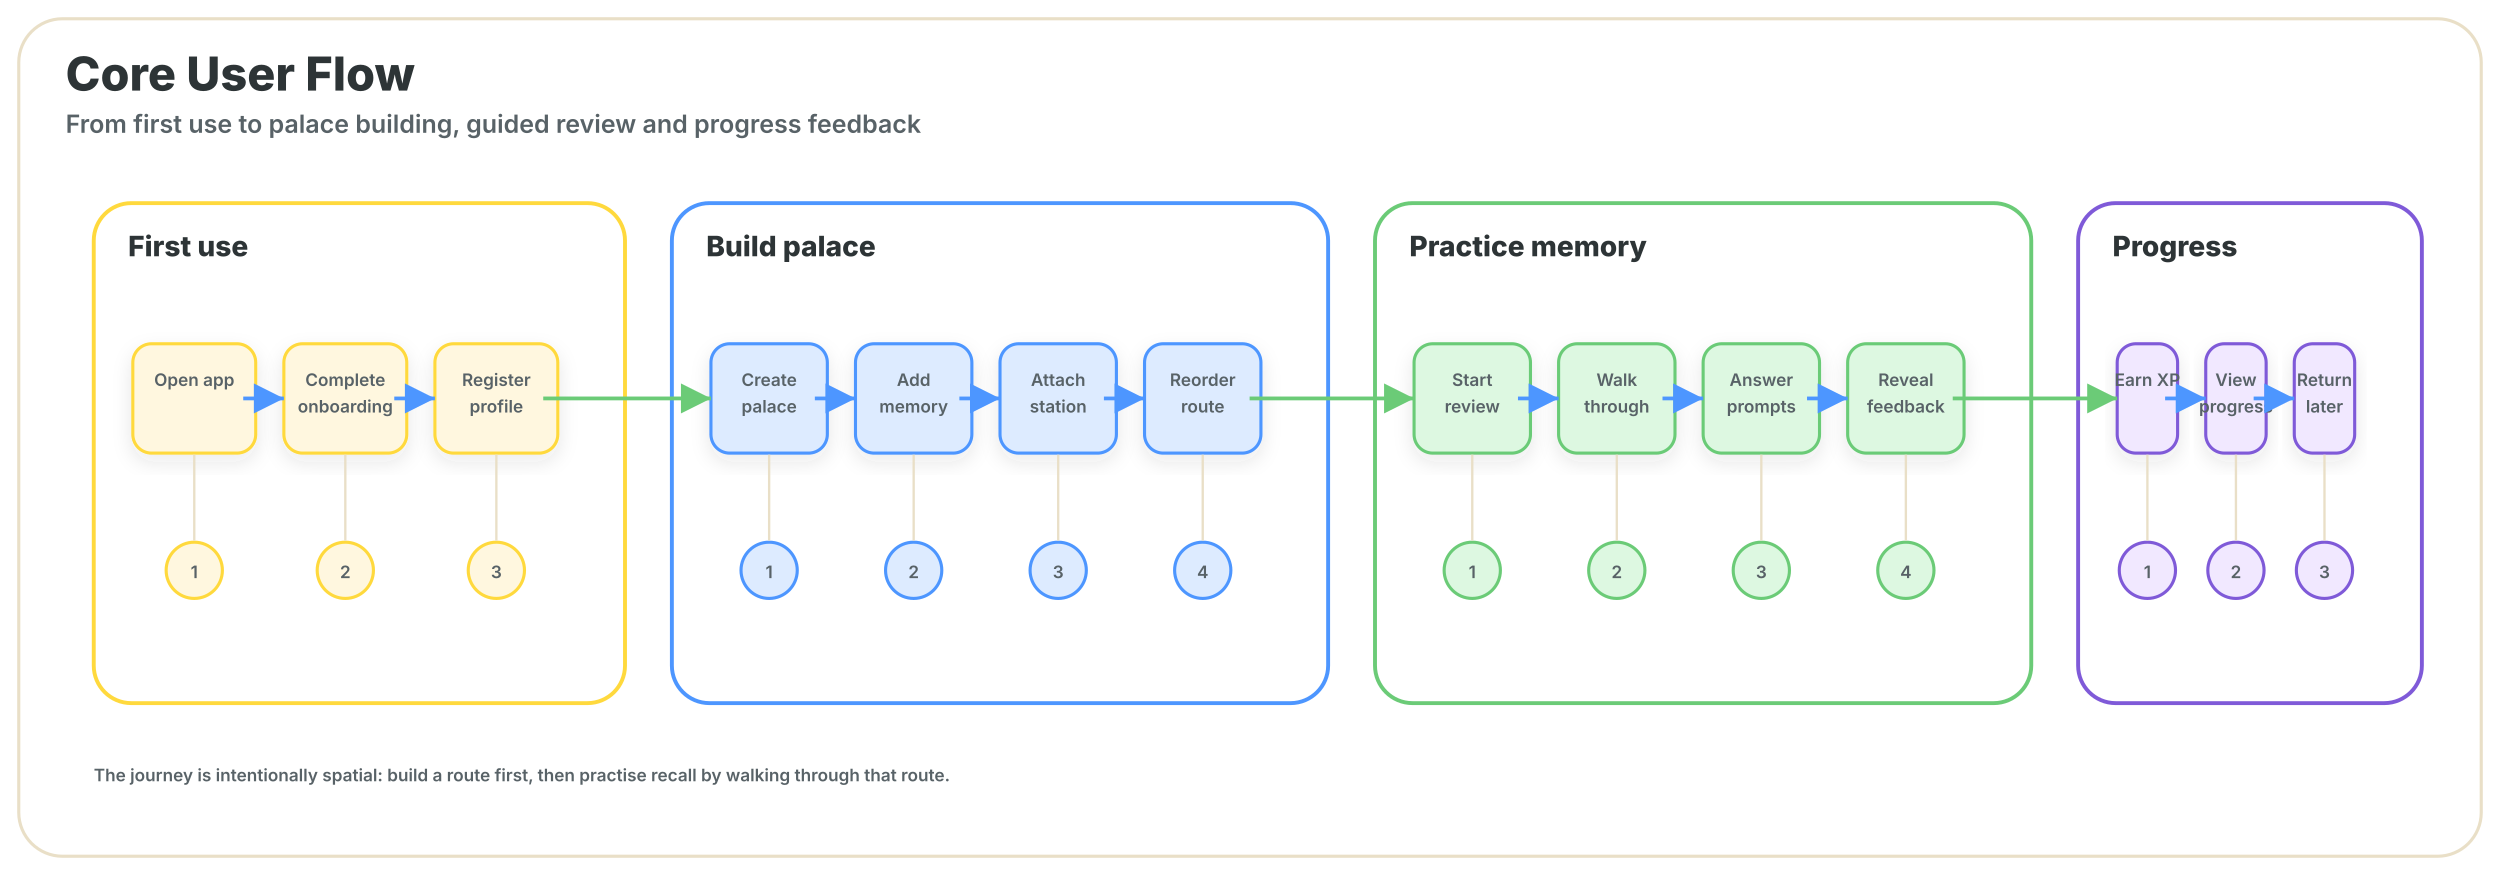
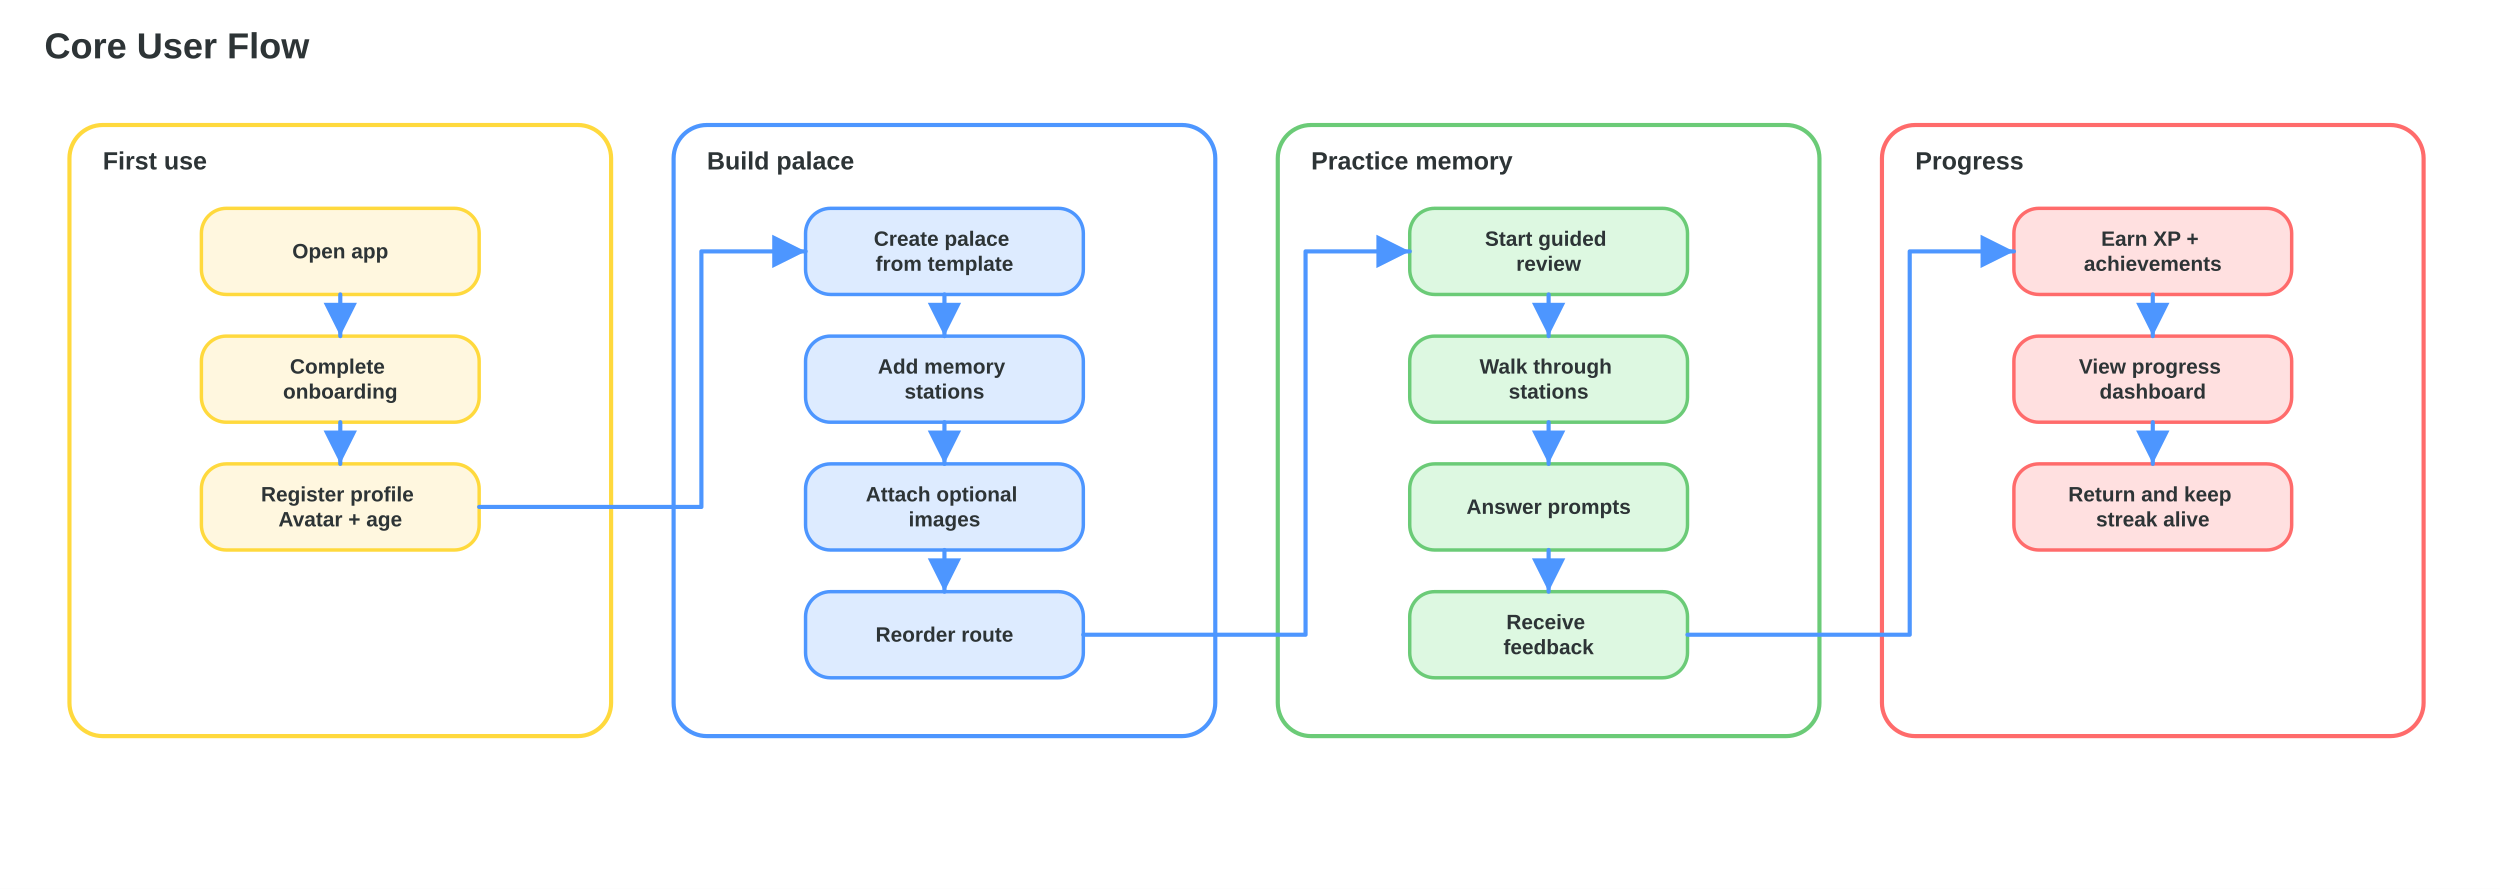
- <svg xmlns="http://www.w3.org/2000/svg" width="1600" height="560" viewBox="0 0 1600 560" role="img" aria-label="Core User Flow">
-   <rect width="1600" height="560" fill="#FFFFFF" />
+ <svg xmlns="http://www.w3.org/2000/svg" width="1800" height="640" viewBox="0 0 1800 640" role="img" aria-label="Core User Flow">
  <defs>
-     <filter id="shadow" x="-20%" y="-20%" width="140%" height="140%">
-       <feDropShadow dx="0" dy="5" stdDeviation="6" flood-color="#2D3436" flood-opacity="0.10" />
-     </filter>
    <marker id="arrow" markerWidth="12" markerHeight="12" refX="10" refY="6" orient="auto" markerUnits="strokeWidth">
      <path d="M2,2 L10,6 L2,10 Z" fill="#4D96FF" />
    </marker>
-     <marker id="arrowGreen" markerWidth="12" markerHeight="12" refX="10" refY="6" orient="auto" markerUnits="strokeWidth">
-       <path d="M2,2 L10,6 L2,10 Z" fill="#6BCB77" />
-     </marker>
-     <marker id="arrowRed" markerWidth="12" markerHeight="12" refX="10" refY="6" orient="auto" markerUnits="strokeWidth">
-       <path d="M2,2 L10,6 L2,10 Z" fill="#FF6B6B" />
-     </marker>
+     <style>
+     .title { font: 700 26px Arial, Helvetica, sans-serif; fill: #2D3436; }
+     .panel-title { font: 700 18px Arial, Helvetica, sans-serif; fill: #2D3436; }
+     .box-text { font: 600 15px Arial, Helvetica, sans-serif; fill: #2D3436; }
+     .small-text { font: 600 13px Arial, Helvetica, sans-serif; fill: #586267; }
+     .edge-label { font: 600 12px Arial, Helvetica, sans-serif; fill: #586267; }
+     .arrow { fill: none; stroke: #4D96FF; stroke-width: 3; stroke-linecap: round; stroke-linejoin: round; marker-end: url(#arrow); }
+     .arrow-soft { fill: none; stroke: #4D96FF; stroke-width: 2.4; stroke-linecap: round; stroke-linejoin: round; marker-end: url(#arrow); stroke-dasharray: 8 6; }
+     .relation { fill: none; stroke: #4D96FF; stroke-width: 2.6; stroke-linecap: round; stroke-linejoin: round; }
+   </style>
  </defs>
-   <style>
-   .title { font-family: Inter, Nunito, Arial, sans-serif; font-size: 30px; font-weight: 800; fill: #2D3436; }
-   .subtitle { font-family: Inter, Nunito, Arial, sans-serif; font-size: 16px; font-weight: 600; fill: #586267; }
-   .group-title { font-family: Inter, Nunito, Arial, sans-serif; font-size: 18px; font-weight: 800; fill: #2D3436; }
-   .box-title { font-family: Inter, Nunito, Arial, sans-serif; font-size: 15px; font-weight: 800; fill: #2D3436; }
-   .box-text { font-family: Inter, Nunito, Arial, sans-serif; font-size: 12px; font-weight: 600; fill: #586267; }
-   .small { font-family: Inter, Nunito, Arial, sans-serif; font-size: 11px; font-weight: 600; fill: #586267; }
-   .tiny { font-family: Inter, Nunito, Arial, sans-serif; font-size: 10px; font-weight: 600; fill: #586267; }
-   .arrow { stroke: #4D96FF; stroke-width: 2.4; fill: none; marker-end: url(#arrow); }
-   .arrow-green { stroke: #6BCB77; stroke-width: 2.4; fill: none; marker-end: url(#arrowGreen); }
-   .arrow-red { stroke: #FF6B6B; stroke-width: 2.4; fill: none; marker-end: url(#arrowRed); }
-   .dash { stroke-dasharray: 7 5; }
- </style>
-   <rect x="12" y="12" width="1576" height="536" rx="28" fill="#FFFFFF" stroke="#E9DFC7" stroke-width="2" />
-   <text x="42" y="58" class="title">Core User Flow</text>
-   <text x="42" y="85" class="subtitle">From first use to palace building, guided review and progress feedback</text>
-   <rect x="60" y="130" width="340" height="320" rx="24" fill="#FFFFFF" stroke="#FFD93D" stroke-width="2.5" />
-   <text x="82" y="164" class="group-title">First use</text>
-   <rect x="85.0" y="220" width="78.667" height="70" rx="12" fill="#FFF7DF" stroke="#FFD93D" stroke-width="2" filter="url(#shadow)" />
-   <text x="124.333" y="247" text-anchor="middle" class="small">Open app</text>
-   <rect x="181.667" y="220" width="78.667" height="70" rx="12" fill="#FFF7DF" stroke="#FFD93D" stroke-width="2" filter="url(#shadow)" />
-   <text x="221" y="247" text-anchor="middle" class="small">Complete</text>
-   <text x="221" y="264" text-anchor="middle" class="small">onboarding</text>
-   <line x1="155.667" y1="255" x2="181.667" y2="255" class="arrow" />
-   <rect x="278.333" y="220" width="78.667" height="70" rx="12" fill="#FFF7DF" stroke="#FFD93D" stroke-width="2" filter="url(#shadow)" />
-   <text x="317.667" y="247" text-anchor="middle" class="small">Register</text>
-   <text x="317.667" y="264" text-anchor="middle" class="small">profile</text>
-   <line x1="252.333" y1="255" x2="278.333" y2="255" class="arrow" />
-   <circle cx="124.333" cy="365" r="18" fill="#FFF7DF" stroke="#FFD93D" stroke-width="2" />
-   <text x="124.333" y="370" text-anchor="middle" class="small">1</text>
-   <line x1="124.333" y1="291" x2="124.333" y2="346" stroke="#E9DFC7" stroke-width="1.5" />
-   <circle cx="221" cy="365" r="18" fill="#FFF7DF" stroke="#FFD93D" stroke-width="2" />
-   <text x="221" y="370" text-anchor="middle" class="small">2</text>
-   <line x1="221" y1="291" x2="221" y2="346" stroke="#E9DFC7" stroke-width="1.5" />
-   <circle cx="317.667" cy="365" r="18" fill="#FFF7DF" stroke="#FFD93D" stroke-width="2" />
-   <text x="317.667" y="370" text-anchor="middle" class="small">3</text>
-   <line x1="317.667" y1="291" x2="317.667" y2="346" stroke="#E9DFC7" stroke-width="1.5" />
-   <rect x="430" y="130" width="420" height="320" rx="24" fill="#FFFFFF" stroke="#4D96FF" stroke-width="2.5" />
-   <text x="452" y="164" class="group-title">Build palace</text>
-   <rect x="455.0" y="220" width="74.5" height="70" rx="12" fill="#DDEBFF" stroke="#4D96FF" stroke-width="2" filter="url(#shadow)" />
-   <text x="492.25" y="247" text-anchor="middle" class="small">Create</text>
-   <text x="492.25" y="264" text-anchor="middle" class="small">palace</text>
-   <rect x="547.5" y="220" width="74.5" height="70" rx="12" fill="#DDEBFF" stroke="#4D96FF" stroke-width="2" filter="url(#shadow)" />
-   <text x="584.75" y="247" text-anchor="middle" class="small">Add</text>
-   <text x="584.75" y="264" text-anchor="middle" class="small">memory</text>
-   <line x1="521.5" y1="255" x2="547.5" y2="255" class="arrow" />
-   <rect x="640.0" y="220" width="74.5" height="70" rx="12" fill="#DDEBFF" stroke="#4D96FF" stroke-width="2" filter="url(#shadow)" />
-   <text x="677.25" y="247" text-anchor="middle" class="small">Attach</text>
-   <text x="677.25" y="264" text-anchor="middle" class="small">station</text>
-   <line x1="614.0" y1="255" x2="640.0" y2="255" class="arrow" />
-   <rect x="732.5" y="220" width="74.5" height="70" rx="12" fill="#DDEBFF" stroke="#4D96FF" stroke-width="2" filter="url(#shadow)" />
-   <text x="769.75" y="247" text-anchor="middle" class="small">Reorder</text>
-   <text x="769.75" y="264" text-anchor="middle" class="small">route</text>
-   <line x1="706.5" y1="255" x2="732.5" y2="255" class="arrow" />
-   <circle cx="492.25" cy="365" r="18" fill="#DDEBFF" stroke="#4D96FF" stroke-width="2" />
-   <text x="492.25" y="370" text-anchor="middle" class="small">1</text>
-   <line x1="492.25" y1="291" x2="492.25" y2="346" stroke="#E9DFC7" stroke-width="1.5" />
-   <circle cx="584.75" cy="365" r="18" fill="#DDEBFF" stroke="#4D96FF" stroke-width="2" />
-   <text x="584.75" y="370" text-anchor="middle" class="small">2</text>
-   <line x1="584.75" y1="291" x2="584.75" y2="346" stroke="#E9DFC7" stroke-width="1.5" />
-   <circle cx="677.25" cy="365" r="18" fill="#DDEBFF" stroke="#4D96FF" stroke-width="2" />
-   <text x="677.25" y="370" text-anchor="middle" class="small">3</text>
-   <line x1="677.25" y1="291" x2="677.25" y2="346" stroke="#E9DFC7" stroke-width="1.5" />
-   <circle cx="769.75" cy="365" r="18" fill="#DDEBFF" stroke="#4D96FF" stroke-width="2" />
-   <text x="769.75" y="370" text-anchor="middle" class="small">4</text>
-   <line x1="769.75" y1="291" x2="769.75" y2="346" stroke="#E9DFC7" stroke-width="1.5" />
-   <path d="M347.667,255 C401.333,255 401.333,255 455,255" class="arrow-green" />
-   <rect x="880" y="130" width="420" height="320" rx="24" fill="#FFFFFF" stroke="#6BCB77" stroke-width="2.5" />
-   <text x="902" y="164" class="group-title">Practice memory</text>
-   <rect x="905.0" y="220" width="74.5" height="70" rx="12" fill="#DDF8E1" stroke="#6BCB77" stroke-width="2" filter="url(#shadow)" />
-   <text x="942.25" y="247" text-anchor="middle" class="small">Start</text>
-   <text x="942.25" y="264" text-anchor="middle" class="small">review</text>
-   <rect x="997.5" y="220" width="74.5" height="70" rx="12" fill="#DDF8E1" stroke="#6BCB77" stroke-width="2" filter="url(#shadow)" />
-   <text x="1034.75" y="247" text-anchor="middle" class="small">Walk</text>
-   <text x="1034.75" y="264" text-anchor="middle" class="small">through</text>
-   <line x1="971.5" y1="255" x2="997.5" y2="255" class="arrow" />
-   <rect x="1090.0" y="220" width="74.5" height="70" rx="12" fill="#DDF8E1" stroke="#6BCB77" stroke-width="2" filter="url(#shadow)" />
-   <text x="1127.25" y="247" text-anchor="middle" class="small">Answer</text>
-   <text x="1127.25" y="264" text-anchor="middle" class="small">prompts</text>
-   <line x1="1064.0" y1="255" x2="1090.0" y2="255" class="arrow" />
-   <rect x="1182.5" y="220" width="74.5" height="70" rx="12" fill="#DDF8E1" stroke="#6BCB77" stroke-width="2" filter="url(#shadow)" />
-   <text x="1219.75" y="247" text-anchor="middle" class="small">Reveal</text>
-   <text x="1219.75" y="264" text-anchor="middle" class="small">feedback</text>
-   <line x1="1156.5" y1="255" x2="1182.5" y2="255" class="arrow" />
-   <circle cx="942.25" cy="365" r="18" fill="#DDF8E1" stroke="#6BCB77" stroke-width="2" />
-   <text x="942.25" y="370" text-anchor="middle" class="small">1</text>
-   <line x1="942.25" y1="291" x2="942.25" y2="346" stroke="#E9DFC7" stroke-width="1.5" />
-   <circle cx="1034.75" cy="365" r="18" fill="#DDF8E1" stroke="#6BCB77" stroke-width="2" />
-   <text x="1034.75" y="370" text-anchor="middle" class="small">2</text>
-   <line x1="1034.75" y1="291" x2="1034.75" y2="346" stroke="#E9DFC7" stroke-width="1.5" />
-   <circle cx="1127.25" cy="365" r="18" fill="#DDF8E1" stroke="#6BCB77" stroke-width="2" />
-   <text x="1127.25" y="370" text-anchor="middle" class="small">3</text>
-   <line x1="1127.25" y1="291" x2="1127.25" y2="346" stroke="#E9DFC7" stroke-width="1.5" />
-   <circle cx="1219.75" cy="365" r="18" fill="#DDF8E1" stroke="#6BCB77" stroke-width="2" />
-   <text x="1219.75" y="370" text-anchor="middle" class="small">4</text>
-   <line x1="1219.75" y1="291" x2="1219.75" y2="346" stroke="#E9DFC7" stroke-width="1.5" />
-   <path d="M799.75,255 C852.375,255 852.375,255 905,255" class="arrow-green" />
-   <rect x="1330" y="130" width="220" height="320" rx="24" fill="#FFFFFF" stroke="#7F5AD8" stroke-width="2.5" />
-   <text x="1352" y="164" class="group-title">Progress</text>
-   <rect x="1355.0" y="220" width="38.667" height="70" rx="12" fill="#F1E8FF" stroke="#7F5AD8" stroke-width="2" filter="url(#shadow)" />
-   <text x="1374.333" y="247" text-anchor="middle" class="small">Earn XP</text>
-   <rect x="1411.667" y="220" width="38.667" height="70" rx="12" fill="#F1E8FF" stroke="#7F5AD8" stroke-width="2" filter="url(#shadow)" />
-   <text x="1431.0" y="247" text-anchor="middle" class="small">View</text>
-   <text x="1431.0" y="264" text-anchor="middle" class="small">progress</text>
-   <line x1="1385.667" y1="255" x2="1411.667" y2="255" class="arrow" />
-   <rect x="1468.333" y="220" width="38.667" height="70" rx="12" fill="#F1E8FF" stroke="#7F5AD8" stroke-width="2" filter="url(#shadow)" />
-   <text x="1487.667" y="247" text-anchor="middle" class="small">Return</text>
-   <text x="1487.667" y="264" text-anchor="middle" class="small">later</text>
-   <line x1="1442.333" y1="255" x2="1468.333" y2="255" class="arrow" />
-   <circle cx="1374.333" cy="365" r="18" fill="#F1E8FF" stroke="#7F5AD8" stroke-width="2" />
-   <text x="1374.333" y="370" text-anchor="middle" class="small">1</text>
-   <line x1="1374.333" y1="291" x2="1374.333" y2="346" stroke="#E9DFC7" stroke-width="1.5" />
-   <circle cx="1431.0" cy="365" r="18" fill="#F1E8FF" stroke="#7F5AD8" stroke-width="2" />
-   <text x="1431.0" y="370" text-anchor="middle" class="small">2</text>
-   <line x1="1431.0" y1="291" x2="1431.0" y2="346" stroke="#E9DFC7" stroke-width="1.5" />
-   <circle cx="1487.667" cy="365" r="18" fill="#F1E8FF" stroke="#7F5AD8" stroke-width="2" />
-   <text x="1487.667" y="370" text-anchor="middle" class="small">3</text>
-   <line x1="1487.667" y1="291" x2="1487.667" y2="346" stroke="#E9DFC7" stroke-width="1.5" />
-   <path d="M1249.75,255 C1302.375,255 1302.375,255 1355,255" class="arrow-green" />
-   <text x="60" y="500" class="small">The journey is intentionally spatial: build a route first, then practise recall by walking through that route.</text>
+   <rect x="0" y="0" width="1800" height="640" fill="#FFFFFF" />
+   <text x="32" y="42" class="title" text-anchor="start">Core User Flow</text>
+   <rect x="50" y="90" width="390" height="440" rx="24" fill="#FFFFFF" stroke="#FFD93D" stroke-width="3" />
+   <text x="74" y="122" class="panel-title" text-anchor="start">First use</text>
+   <rect x="145" y="150" width="200" height="62" rx="18" fill="#FFF7DF" stroke="#FFD93D" stroke-width="2.5" />
+   <text x="245.0" y="186.0" class="box-text" text-anchor="middle">
+     <tspan x="245.0" dy="0">Open app</tspan>
+   </text>
+   <rect x="145" y="242" width="200" height="62" rx="18" fill="#FFF7DF" stroke="#FFD93D" stroke-width="2.5" />
+   <text x="245.0" y="269.0" class="box-text" text-anchor="middle">
+     <tspan x="245.0" dy="0">Complete</tspan>
+     <tspan x="245.0" dy="18">onboarding</tspan>
+   </text>
+   <path class="arrow" d="M 245 212 L 245 242" />
+   <rect x="145" y="334" width="200" height="62" rx="18" fill="#FFF7DF" stroke="#FFD93D" stroke-width="2.5" />
+   <text x="245.0" y="361.0" class="box-text" text-anchor="middle">
+     <tspan x="245.0" dy="0">Register profile</tspan>
+     <tspan x="245.0" dy="18">Avatar + age</tspan>
+   </text>
+   <path class="arrow" d="M 245 304 L 245 334" />
+   <rect x="485" y="90" width="390" height="440" rx="24" fill="#FFFFFF" stroke="#4D96FF" stroke-width="3" />
+   <text x="509" y="122" class="panel-title" text-anchor="start">Build palace</text>
+   <rect x="580" y="150" width="200" height="62" rx="18" fill="#DDEBFF" stroke="#4D96FF" stroke-width="2.5" />
+   <text x="680.0" y="177.0" class="box-text" text-anchor="middle">
+     <tspan x="680.0" dy="0">Create palace</tspan>
+     <tspan x="680.0" dy="18">from template</tspan>
+   </text>
+   <rect x="580" y="242" width="200" height="62" rx="18" fill="#DDEBFF" stroke="#4D96FF" stroke-width="2.5" />
+   <text x="680.0" y="269.0" class="box-text" text-anchor="middle">
+     <tspan x="680.0" dy="0">Add memory</tspan>
+     <tspan x="680.0" dy="18">stations</tspan>
+   </text>
+   <path class="arrow" d="M 680 212 L 680 242" />
+   <rect x="580" y="334" width="200" height="62" rx="18" fill="#DDEBFF" stroke="#4D96FF" stroke-width="2.5" />
+   <text x="680.0" y="361.0" class="box-text" text-anchor="middle">
+     <tspan x="680.0" dy="0">Attach optional</tspan>
+     <tspan x="680.0" dy="18">images</tspan>
+   </text>
+   <path class="arrow" d="M 680 304 L 680 334" />
+   <rect x="580" y="426" width="200" height="62" rx="18" fill="#DDEBFF" stroke="#4D96FF" stroke-width="2.5" />
+   <text x="680.0" y="462.0" class="box-text" text-anchor="middle">
+     <tspan x="680.0" dy="0">Reorder route</tspan>
+   </text>
+   <path class="arrow" d="M 680 396 L 680 426" />
+   <path class="arrow" d="M 345 365 L 505 365 L 505 181 L 580 181" />
+   <rect x="920" y="90" width="390" height="440" rx="24" fill="#FFFFFF" stroke="#6BCB77" stroke-width="3" />
+   <text x="944" y="122" class="panel-title" text-anchor="start">Practice memory</text>
+   <rect x="1015" y="150" width="200" height="62" rx="18" fill="#DDF8E1" stroke="#6BCB77" stroke-width="2.5" />
+   <text x="1115.0" y="177.0" class="box-text" text-anchor="middle">
+     <tspan x="1115.0" dy="0">Start guided</tspan>
+     <tspan x="1115.0" dy="18">review</tspan>
+   </text>
+   <rect x="1015" y="242" width="200" height="62" rx="18" fill="#DDF8E1" stroke="#6BCB77" stroke-width="2.5" />
+   <text x="1115.0" y="269.0" class="box-text" text-anchor="middle">
+     <tspan x="1115.0" dy="0">Walk through</tspan>
+     <tspan x="1115.0" dy="18">stations</tspan>
+   </text>
+   <path class="arrow" d="M 1115 212 L 1115 242" />
+   <rect x="1015" y="334" width="200" height="62" rx="18" fill="#DDF8E1" stroke="#6BCB77" stroke-width="2.5" />
+   <text x="1115.0" y="370.0" class="box-text" text-anchor="middle">
+     <tspan x="1115.0" dy="0">Answer prompts</tspan>
+   </text>
+   <path class="arrow" d="M 1115 304 L 1115 334" />
+   <rect x="1015" y="426" width="200" height="62" rx="18" fill="#DDF8E1" stroke="#6BCB77" stroke-width="2.5" />
+   <text x="1115.0" y="453.0" class="box-text" text-anchor="middle">
+     <tspan x="1115.0" dy="0">Receive</tspan>
+     <tspan x="1115.0" dy="18">feedback</tspan>
+   </text>
+   <path class="arrow" d="M 1115 396 L 1115 426" />
+   <path class="arrow" d="M 780 457 L 940 457 L 940 181 L 1015 181" />
+   <rect x="1355" y="90" width="390" height="440" rx="24" fill="#FFFFFF" stroke="#FF6B6B" stroke-width="3" />
+   <text x="1379" y="122" class="panel-title" text-anchor="start">Progress</text>
+   <rect x="1450" y="150" width="200" height="62" rx="18" fill="#FFE0E0" stroke="#FF6B6B" stroke-width="2.5" />
+   <text x="1550.0" y="177.0" class="box-text" text-anchor="middle">
+     <tspan x="1550.0" dy="0">Earn XP +</tspan>
+     <tspan x="1550.0" dy="18">achievements</tspan>
+   </text>
+   <rect x="1450" y="242" width="200" height="62" rx="18" fill="#FFE0E0" stroke="#FF6B6B" stroke-width="2.5" />
+   <text x="1550.0" y="269.0" class="box-text" text-anchor="middle">
+     <tspan x="1550.0" dy="0">View progress</tspan>
+     <tspan x="1550.0" dy="18">dashboard</tspan>
+   </text>
+   <path class="arrow" d="M 1550 212 L 1550 242" />
+   <rect x="1450" y="334" width="200" height="62" rx="18" fill="#FFE0E0" stroke="#FF6B6B" stroke-width="2.5" />
+   <text x="1550.0" y="361.0" class="box-text" text-anchor="middle">
+     <tspan x="1550.0" dy="0">Return and keep</tspan>
+     <tspan x="1550.0" dy="18">streak alive</tspan>
+   </text>
+   <path class="arrow" d="M 1550 304 L 1550 334" />
+   <path class="arrow" d="M 1215 457 L 1375 457 L 1375 181 L 1450 181" />
</svg>
